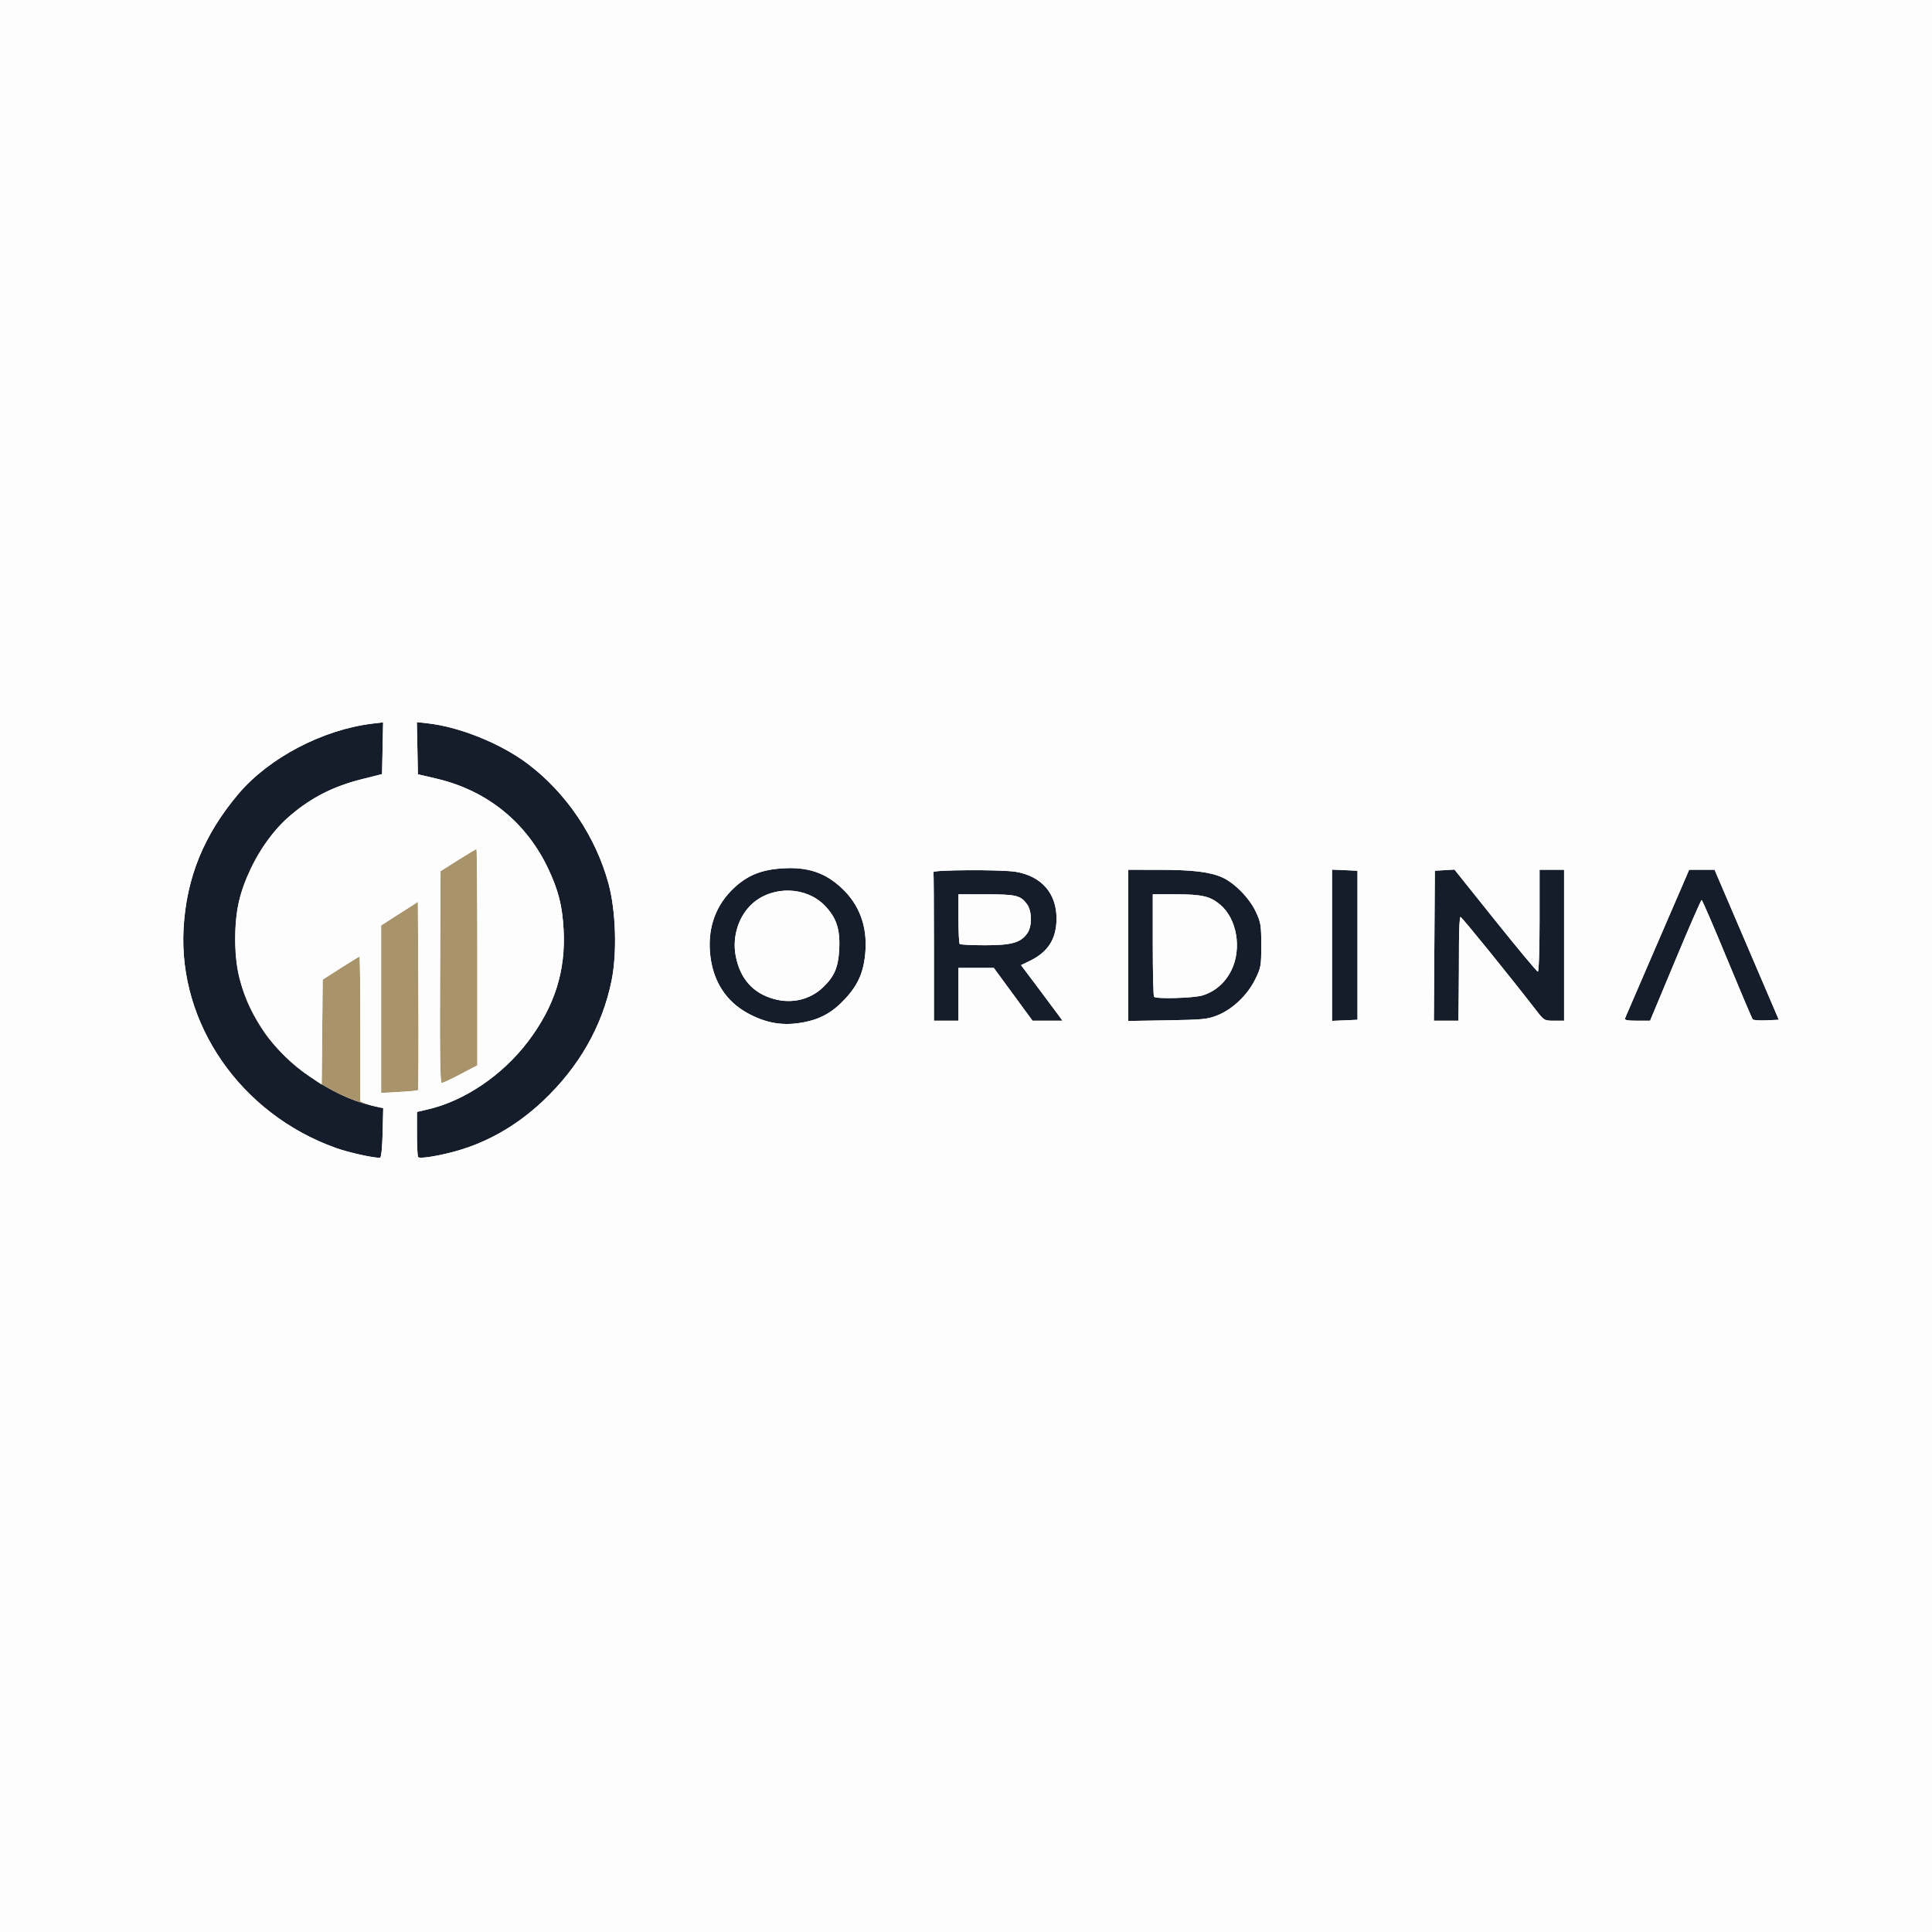
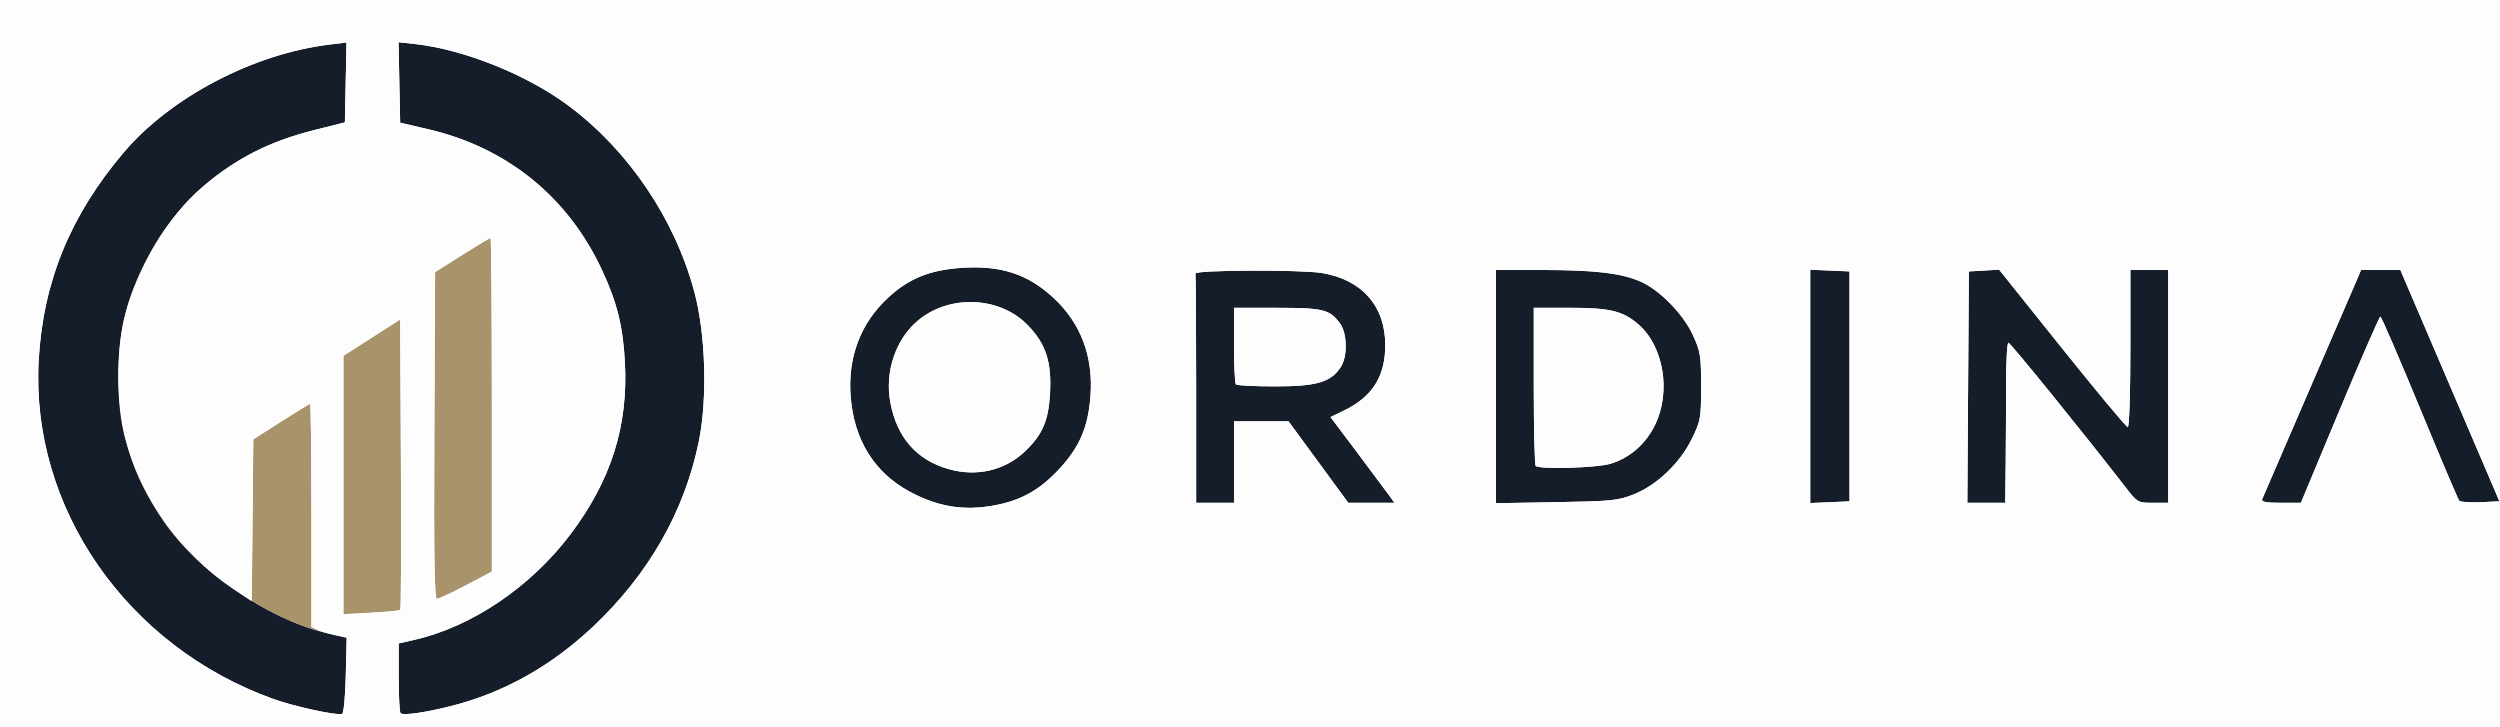
- <svg xmlns="http://www.w3.org/2000/svg" width="1024" height="1024" viewBox="0 0 1024 1024">
+ <svg xmlns="http://www.w3.org/2000/svg" width="420" height="122" viewBox="84 372 859 242">
  <g>
    <path d="M 202.81 600.38 C202.63,607.93 202.08,613.44 201.50,613.57 C199.34,614.09 184.93,610.93 177.91,608.41 C127.55,590.32 94.53,542.72 97.29,492.21 C98.77,465.19 108.11,442.31 126.50,420.63 C142.62,401.63 171.11,386.70 197.28,383.55 L 203.06 382.85 L 202.78 396.57 L 202.50 410.29 L 192.00 412.93 C164.54,419.82 144.68,435.74 132.98,460.21 C126.88,472.99 124.67,483.11 124.73,498.00 C124.81,516.65 129.38,531.36 139.91,546.87 C151.63,564.13 175.78,580.85 195.98,585.70 L 203.12 587.42 ZM 238.83 610.88 C229.99,613.10 222.49,614.16 221.63,613.30 C221.28,612.95 221.00,607.41 221.00,600.99 L 221.00 589.32 L 226.25 588.13 C246.02,583.67 266.37,569.92 280.02,551.81 C293.98,533.29 299.88,514.67 298.72,492.78 C298.07,480.41 296.06,472.27 290.91,461.16 C279.26,436.02 258.30,418.98 231.25,412.67 L 221.50 410.39 L 220.94 382.74 L 226.83 383.40 C243.65,385.30 265.29,394.04 279.50,404.68 C300.04,420.05 315.84,443.46 322.57,468.50 C326.46,482.95 327.12,505.15 324.12,519.89 C319.22,543.92 306.87,565.55 287.76,583.56 C273.31,597.18 256.90,606.34 238.83,610.88 ZM 425.57 541.91 C415.11,543.83 406.28,542.39 396.57,537.17 C384.41,530.63 377.43,519.37 376.28,504.46 C375.25,490.97 379.68,479.29 389.17,470.51 C396.31,463.89 403.54,460.98 414.61,460.26 C428.02,459.39 437.31,462.47 446.11,470.70 C455.36,479.35 459.62,490.62 458.71,504.00 C457.96,514.87 454.97,521.89 447.82,529.53 C441.13,536.68 434.79,540.21 425.57,541.91 ZM 645.25 538.15 C640.04,540.23 637.56,540.47 618.75,540.79 L 598.00 541.14 L 598.00 461.00 L 614.25 461.01 C632.02,461.02 641.20,462.11 647.74,465.01 C654.29,467.90 662.31,476.09 665.63,483.28 C668.27,488.99 668.50,490.44 668.50,501.02 C668.50,512.02 668.35,512.85 665.23,519.19 C661.15,527.46 653.26,534.96 645.25,538.15 ZM 508.00 513.00 L 508.00 541.00 L 495.00 541.00 L 495.00 502.00 C495.00,480.55 494.89,462.66 494.75,462.25 C494.33,461.00 530.95,460.84 538.28,462.06 C552.06,464.36 560.02,473.49 559.98,486.93 C559.94,497.66 555.50,504.63 545.68,509.36 L 541.16 511.54 L 550.17 523.52 C555.12,530.11 560.06,536.74 561.15,538.25 L 563.14 541.00 L 547.26 541.00 L 526.74 513.00 ZM 773.15 527.75 L 773.00 541.00 L 759.98 541.00 L 760.50 461.50 L 765.70 461.20 L 770.90 460.90 L 792.55 487.95 C804.46,502.83 814.61,515.00 815.10,515.00 C815.61,515.00 816.00,503.26 816.00,488.00 L 816.00 461.00 L 829.00 461.00 L 829.00 541.00 L 823.74 541.00 C818.51,541.00 818.44,540.96 814.02,535.25 C799.67,516.71 774.78,486.00 774.09,486.00 C773.65,486.00 773.29,492.41 773.29,500.25 C773.29,508.09 773.23,520.46 773.15,527.75 ZM 410.15 529.48 C419.78,532.15 429.46,529.83 436.33,523.20 C442.25,517.49 444.28,512.73 444.79,503.37 C445.38,492.57 443.36,486.40 437.13,479.97 C427.42,469.95 410.00,469.32 399.17,478.58 C391.69,484.99 387.99,496.09 389.90,506.41 C392.15,518.60 398.97,526.37 410.15,529.48 ZM 611.67 528.33 C612.91,529.58 632.61,529.02 637.31,527.61 C643.98,525.60 649.44,520.85 652.67,514.24 C658.26,502.82 655.62,487.11 646.87,479.62 C641.52,475.04 637.13,474.00 623.13,474.00 L 611.00 474.00 L 611.00 500.83 C611.00,515.59 611.30,527.97 611.67,528.33 ZM 887.94 509.00 L 874.58 541.00 L 867.68 541.00 C862.57,541.00 860.92,540.68 861.29,539.75 C861.56,539.06 868.41,523.20 876.50,504.50 C884.60,485.80 892.13,468.36 893.24,465.75 L 895.27 461.00 L 908.76 461.00 L 942.81 540.50 L 936.26 540.80 C932.65,540.96 929.38,540.74 929.00,540.30 C928.61,539.86 922.49,525.45 915.40,508.27 C908.30,491.09 902.23,477.03 901.90,477.02 C901.57,477.01 895.28,491.40 887.94,509.00 ZM 719.50 461.50 L 719.50 540.50 L 712.75 540.80 L 706.00 541.09 L 706.00 460.91 ZM 508.67 500.33 C509.03,500.70 515.13,501.00 522.21,501.00 C536.43,501.00 541.27,499.57 544.68,494.37 C547.11,490.66 546.94,482.73 544.35,479.25 C540.88,474.57 538.64,474.03 522.75,474.01 L 508.00 474.00 L 508.00 486.83 C508.00,493.89 508.30,499.97 508.67,500.33 Z" fill="rgb(20,29,41)" />
    <path d="M 244.13 569.32 C239.25,571.90 234.75,574.00 234.12,574.00 C233.28,574.00 233.05,559.30 233.24,517.86 L 233.50 461.73 L 242.80 455.86 C247.92,452.64 252.30,450.00 252.55,450.00 C252.80,450.00 253.00,475.80 253.00,507.32 L 253.00 564.65 ZM 221.54 577.80 C221.27,578.06 216.77,578.50 211.53,578.77 L 202.00 579.27 L 202.00 534.89 L 202.00 490.50 L 211.75 484.25 L 221.50 478.00 L 221.76 527.66 C221.90,554.97 221.80,577.53 221.54,577.80 ZM 170.50 574.67 L 171.03 519.21 L 180.57 513.11 C185.82,509.75 190.32,507.00 190.56,507.00 C190.80,507.00 191.00,524.25 191.00,545.34 L 191.00 583.68 L 193.41 584.78 C194.06,585.07 195.05,585.42 196.13,585.74 L 195.98 585.70 C187.77,583.73 178.91,579.80 170.50,574.67 ZM 127.97 522.17 C131.96,534.90 138.90,546.82 147.92,556.67 C144.87,553.48 142.16,550.18 139.91,546.87 C134.33,538.65 130.42,530.65 127.97,522.17 ZM 144.21 442.30 C136.50,452.12 129.91,465.03 126.85,477.00 C126.82,477.14 126.78,477.29 126.74,477.43 C128.06,471.76 130.08,466.29 132.98,460.21 C136.14,453.62 139.88,447.64 144.21,442.30 ZM 163.91 424.74 C160.82,426.75 157.75,429.03 154.59,431.62 C157.51,429.12 160.62,426.83 163.91,424.74 ZM 199.87 586.64 L 203.12 587.25 L 203.12 587.42 Z" fill="rgb(169,147,107)" />
    <path d="M 0.00 512.00 L 0.00 0.00 L 512.00 0.00 L 1024.00 0.00 L 1024.00 512.00 L 1024.00 1024.00 L 512.00 1024.00 L 0.00 1024.00 L 0.00 512.00 ZM 202.81 600.29 L 203.12 587.25 L 199.47 586.56 C197.46,586.18 194.74,585.38 193.41,584.78 L 191.00 583.68 L 191.00 545.34 C191.00,524.25 190.80,507.00 190.56,507.00 C190.32,507.00 185.82,509.75 180.57,513.11 L 171.03 519.21 L 170.77 547.03 L 170.50 574.85 L 163.87 570.42 C146.05,558.52 132.46,539.44 126.91,518.50 C123.88,507.10 123.86,488.72 126.85,477.00 C131.07,460.49 142.00,442.20 153.34,432.67 C165.65,422.31 176.31,416.87 192.00,412.93 L 202.50 410.29 L 202.78 396.57 L 203.06 382.85 L 197.28 383.55 C171.11,386.70 142.62,401.63 126.50,420.63 C108.11,442.31 98.77,465.19 97.29,492.21 C94.53,542.72 127.55,590.32 177.91,608.41 C184.93,610.93 199.34,614.09 201.50,613.57 C202.08,613.44 202.63,607.90 202.81,600.29 ZM 238.83 610.88 C256.90,606.34 273.31,597.18 287.76,583.56 C306.87,565.55 319.22,543.92 324.12,519.89 C327.12,505.15 326.46,482.95 322.57,468.50 C315.84,443.46 300.04,420.05 279.50,404.68 C265.29,394.04 243.65,385.30 226.83,383.40 L 220.94 382.74 L 221.22 396.56 L 221.50 410.39 L 231.25 412.67 C258.30,418.98 279.26,436.02 290.91,461.16 C296.06,472.27 298.07,480.41 298.72,492.78 C299.88,514.67 293.98,533.29 280.02,551.81 C266.37,569.92 246.02,583.67 226.25,588.13 L 221.00 589.32 L 221.00 600.99 C221.00,607.41 221.28,612.95 221.63,613.30 C222.49,614.16 229.99,613.10 238.83,610.88 ZM 221.54 577.80 C221.80,577.53 221.90,554.97 221.76,527.66 L 221.50 478.00 L 211.75 484.25 L 202.00 490.50 L 202.00 534.89 L 202.00 579.27 L 211.53 578.77 C216.77,578.50 221.27,578.06 221.54,577.80 ZM 244.13 569.32 L 253.00 564.65 L 253.00 507.32 C253.00,475.80 252.80,450.00 252.55,450.00 C252.30,450.00 247.92,452.64 242.80,455.86 L 233.50 461.73 L 233.24 517.86 C233.05,559.30 233.28,574.00 234.12,574.00 C234.75,574.00 239.25,571.90 244.13,569.32 ZM 425.57 541.91 C434.79,540.21 441.13,536.68 447.82,529.53 C454.97,521.89 457.96,514.87 458.71,504.00 C459.62,490.62 455.36,479.35 446.11,470.70 C437.31,462.47 428.02,459.39 414.61,460.26 C403.54,460.98 396.31,463.89 389.17,470.51 C379.68,479.29 375.25,490.97 376.28,504.46 C377.43,519.37 384.41,530.63 396.57,537.17 C406.28,542.39 415.11,543.83 425.57,541.91 ZM 508.00 527.00 L 508.00 513.00 L 517.37 513.00 L 526.74 513.00 L 537.00 527.00 L 547.26 541.00 L 555.20 541.00 L 563.14 541.00 L 561.15 538.25 C560.06,536.74 555.12,530.11 550.17,523.52 L 541.16 511.54 L 545.68 509.36 C555.50,504.63 559.94,497.66 559.98,486.93 C560.02,473.49 552.06,464.36 538.28,462.06 C530.95,460.84 494.33,461.00 494.75,462.25 C494.89,462.66 495.00,480.55 495.00,502.00 L 495.00 541.00 L 501.50 541.00 L 508.00 541.00 L 508.00 527.00 ZM 645.25 538.15 C653.26,534.96 661.15,527.46 665.23,519.19 C668.35,512.85 668.50,512.02 668.50,501.02 C668.50,490.44 668.27,488.99 665.63,483.28 C662.31,476.09 654.29,467.90 647.74,465.01 C641.20,462.11 632.02,461.02 614.25,461.01 L 598.00 461.00 L 598.00 501.07 L 598.00 541.14 L 618.75 540.79 C637.56,540.47 640.04,540.23 645.25,538.15 ZM 719.50 501.00 L 719.50 461.50 L 712.75 461.20 L 706.00 460.91 L 706.00 501.00 L 706.00 541.09 L 712.75 540.80 L 719.50 540.50 L 719.50 501.00 ZM 773.15 527.75 C773.23,520.46 773.29,508.09 773.29,500.25 C773.29,492.41 773.65,486.00 774.09,486.00 C774.78,486.00 799.67,516.71 814.02,535.25 C818.44,540.96 818.51,541.00 823.74,541.00 L 829.00 541.00 L 829.00 501.00 L 829.00 461.00 L 822.50 461.00 L 816.00 461.00 L 816.00 488.00 C816.00,503.26 815.61,515.00 815.10,515.00 C814.61,515.00 804.46,502.83 792.55,487.95 L 770.90 460.90 L 765.70 461.20 L 760.50 461.50 L 760.24 501.25 L 759.98 541.00 L 766.49 541.00 L 773.00 541.00 L 773.15 527.75 ZM 887.94 509.00 C895.28,491.40 901.57,477.01 901.90,477.02 C902.23,477.03 908.30,491.09 915.40,508.27 C922.49,525.45 928.61,539.86 929.00,540.30 C929.38,540.74 932.65,540.96 936.26,540.80 L 942.81 540.50 L 925.79 500.75 L 908.76 461.00 L 902.01 461.00 L 895.27 461.00 L 893.24 465.75 C892.13,468.36 884.60,485.80 876.50,504.50 C868.41,523.20 861.56,539.06 861.29,539.75 C860.92,540.68 862.57,541.00 867.68,541.00 L 874.58 541.00 L 887.94 509.00 ZM 410.15 529.48 C398.97,526.37 392.15,518.60 389.90,506.41 C387.99,496.09 391.69,484.99 399.17,478.58 C410.00,469.32 427.42,469.95 437.13,479.97 C443.36,486.40 445.38,492.57 444.79,503.37 C444.28,512.73 442.25,517.49 436.33,523.20 C429.46,529.83 419.78,532.15 410.15,529.48 ZM 508.67 500.33 C508.30,499.97 508.00,493.89 508.00,486.83 L 508.00 474.00 L 522.75 474.01 C538.64,474.03 540.88,474.57 544.35,479.25 C546.94,482.73 547.11,490.66 544.68,494.37 C541.27,499.57 536.43,501.00 522.21,501.00 C515.13,501.00 509.03,500.70 508.67,500.33 ZM 611.67 528.33 C611.30,527.97 611.00,515.59 611.00,500.83 L 611.00 474.00 L 623.13 474.00 C637.13,474.00 641.52,475.04 646.87,479.62 C655.62,487.11 658.26,502.82 652.67,514.24 C649.44,520.85 643.98,525.60 637.31,527.61 C632.61,529.02 612.91,529.58 611.67,528.33 Z" fill="rgb(253,253,253)" />
  </g>
</svg>
